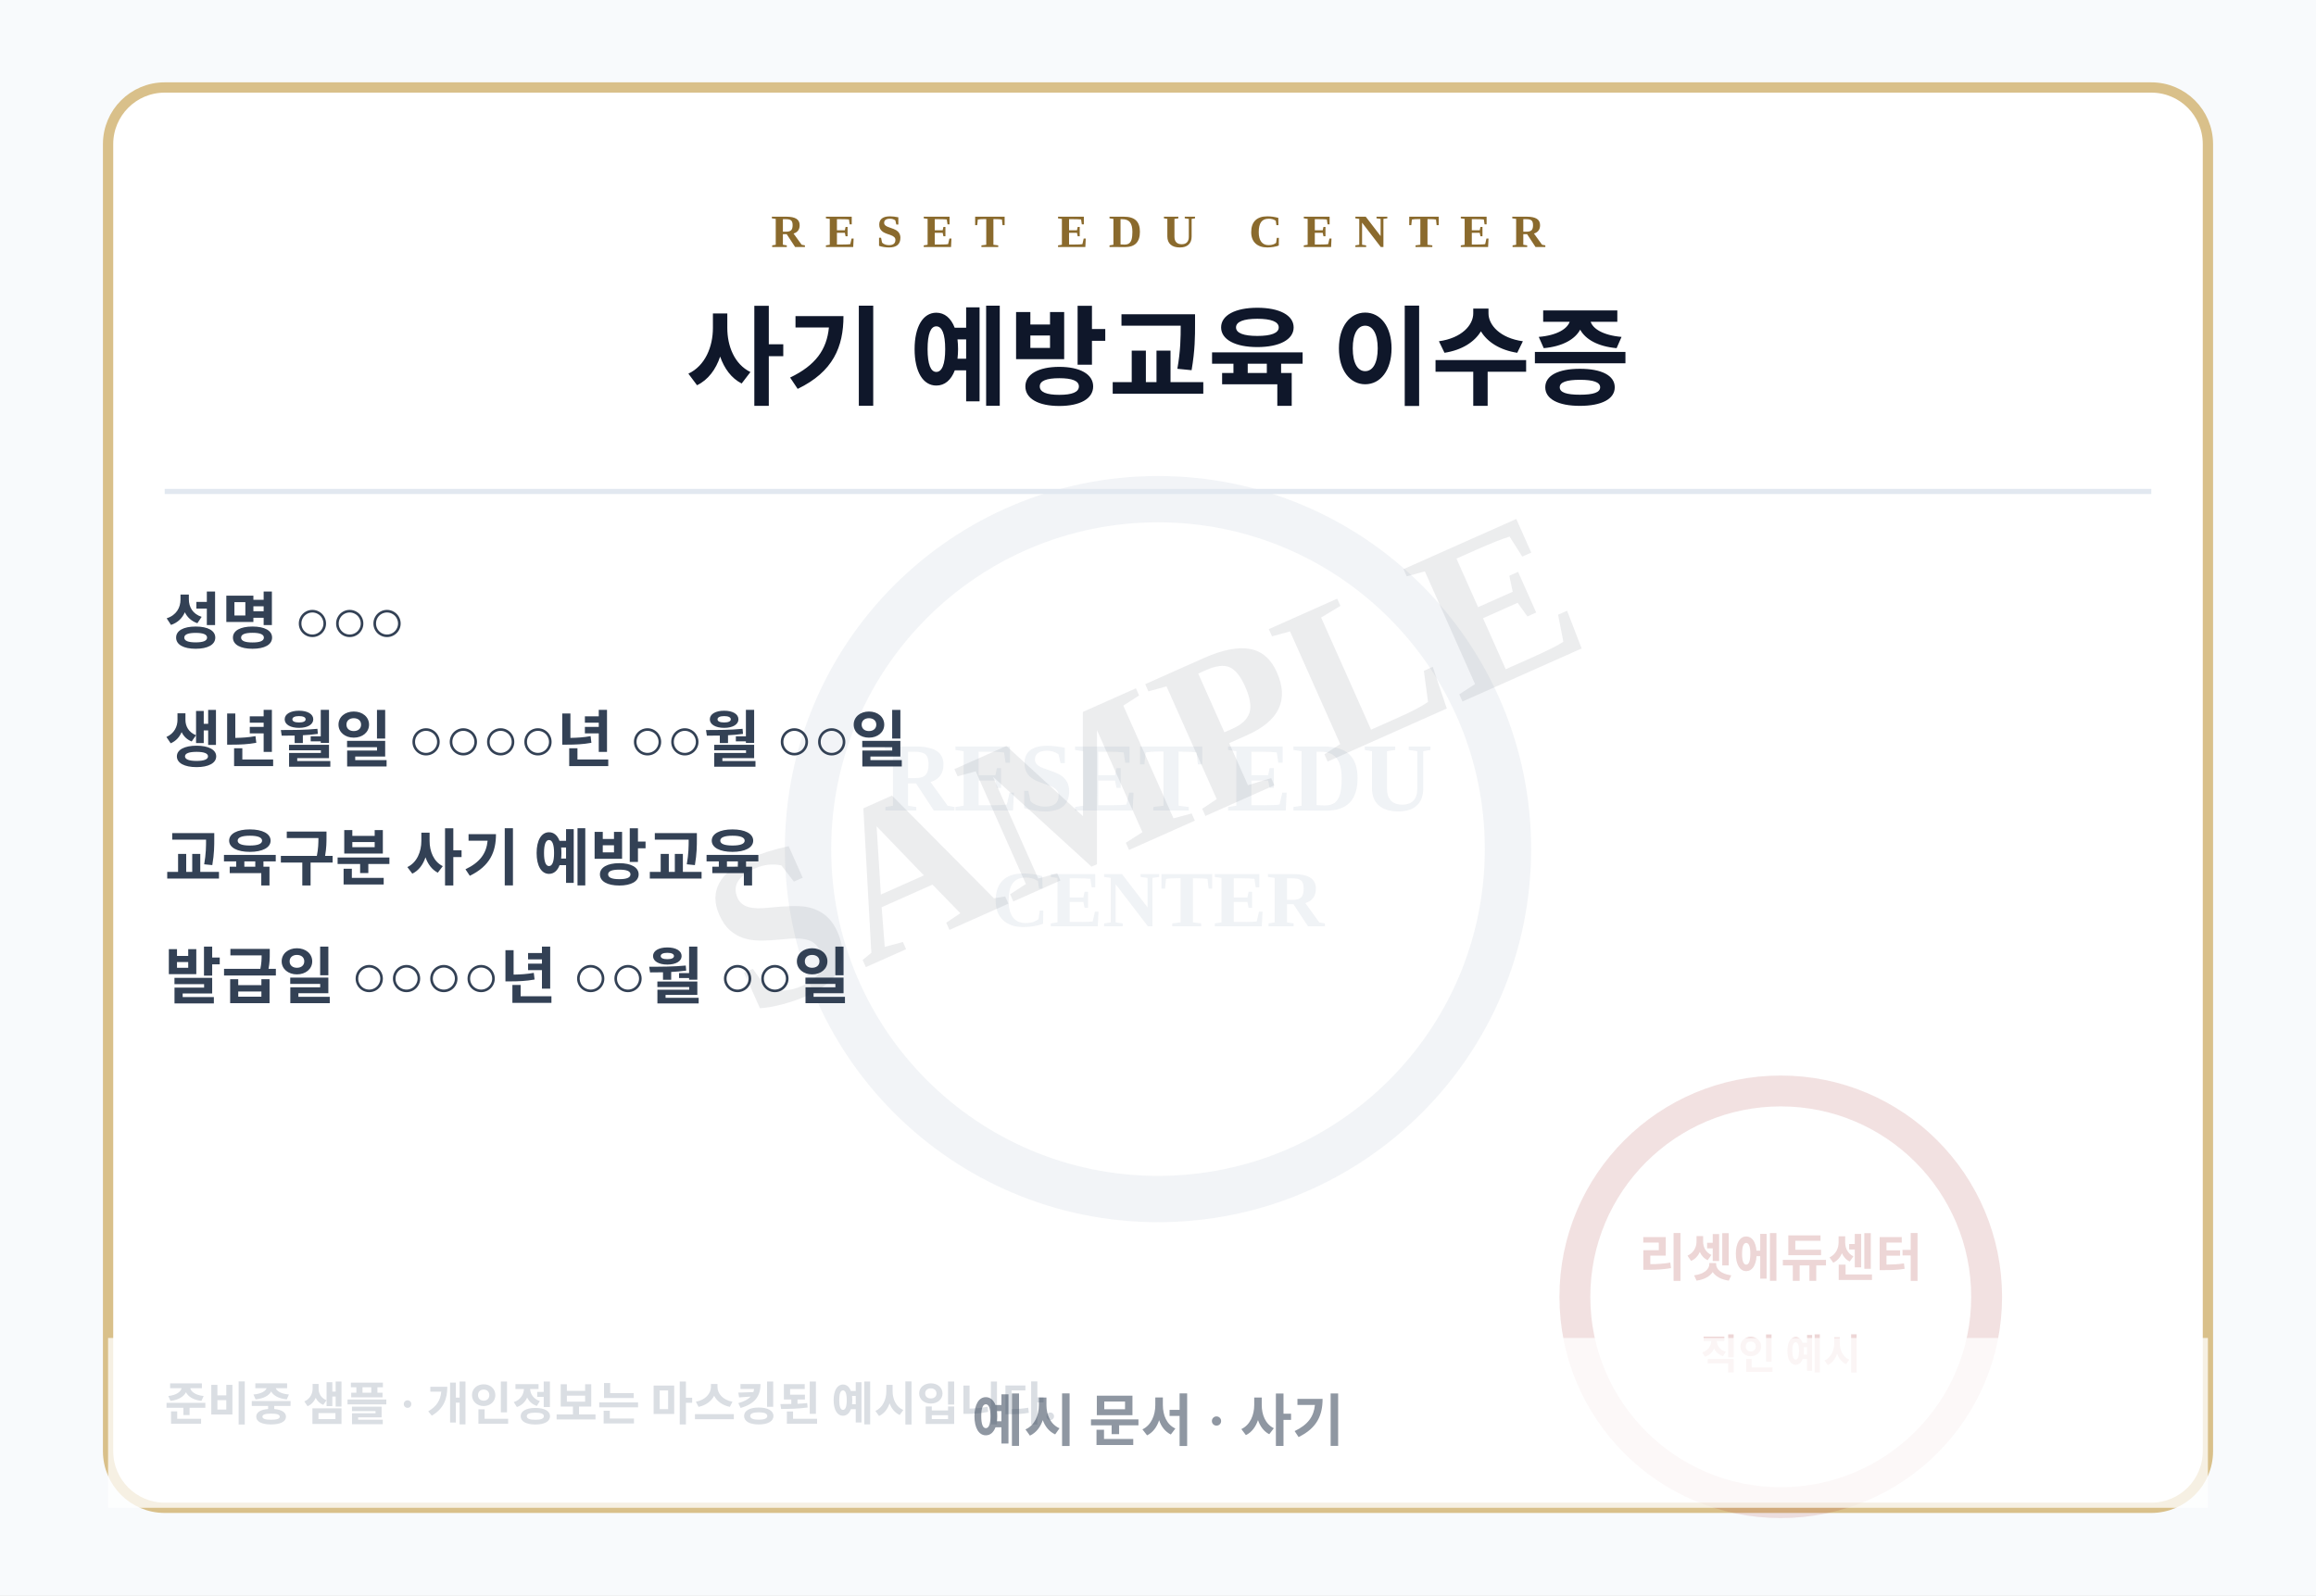
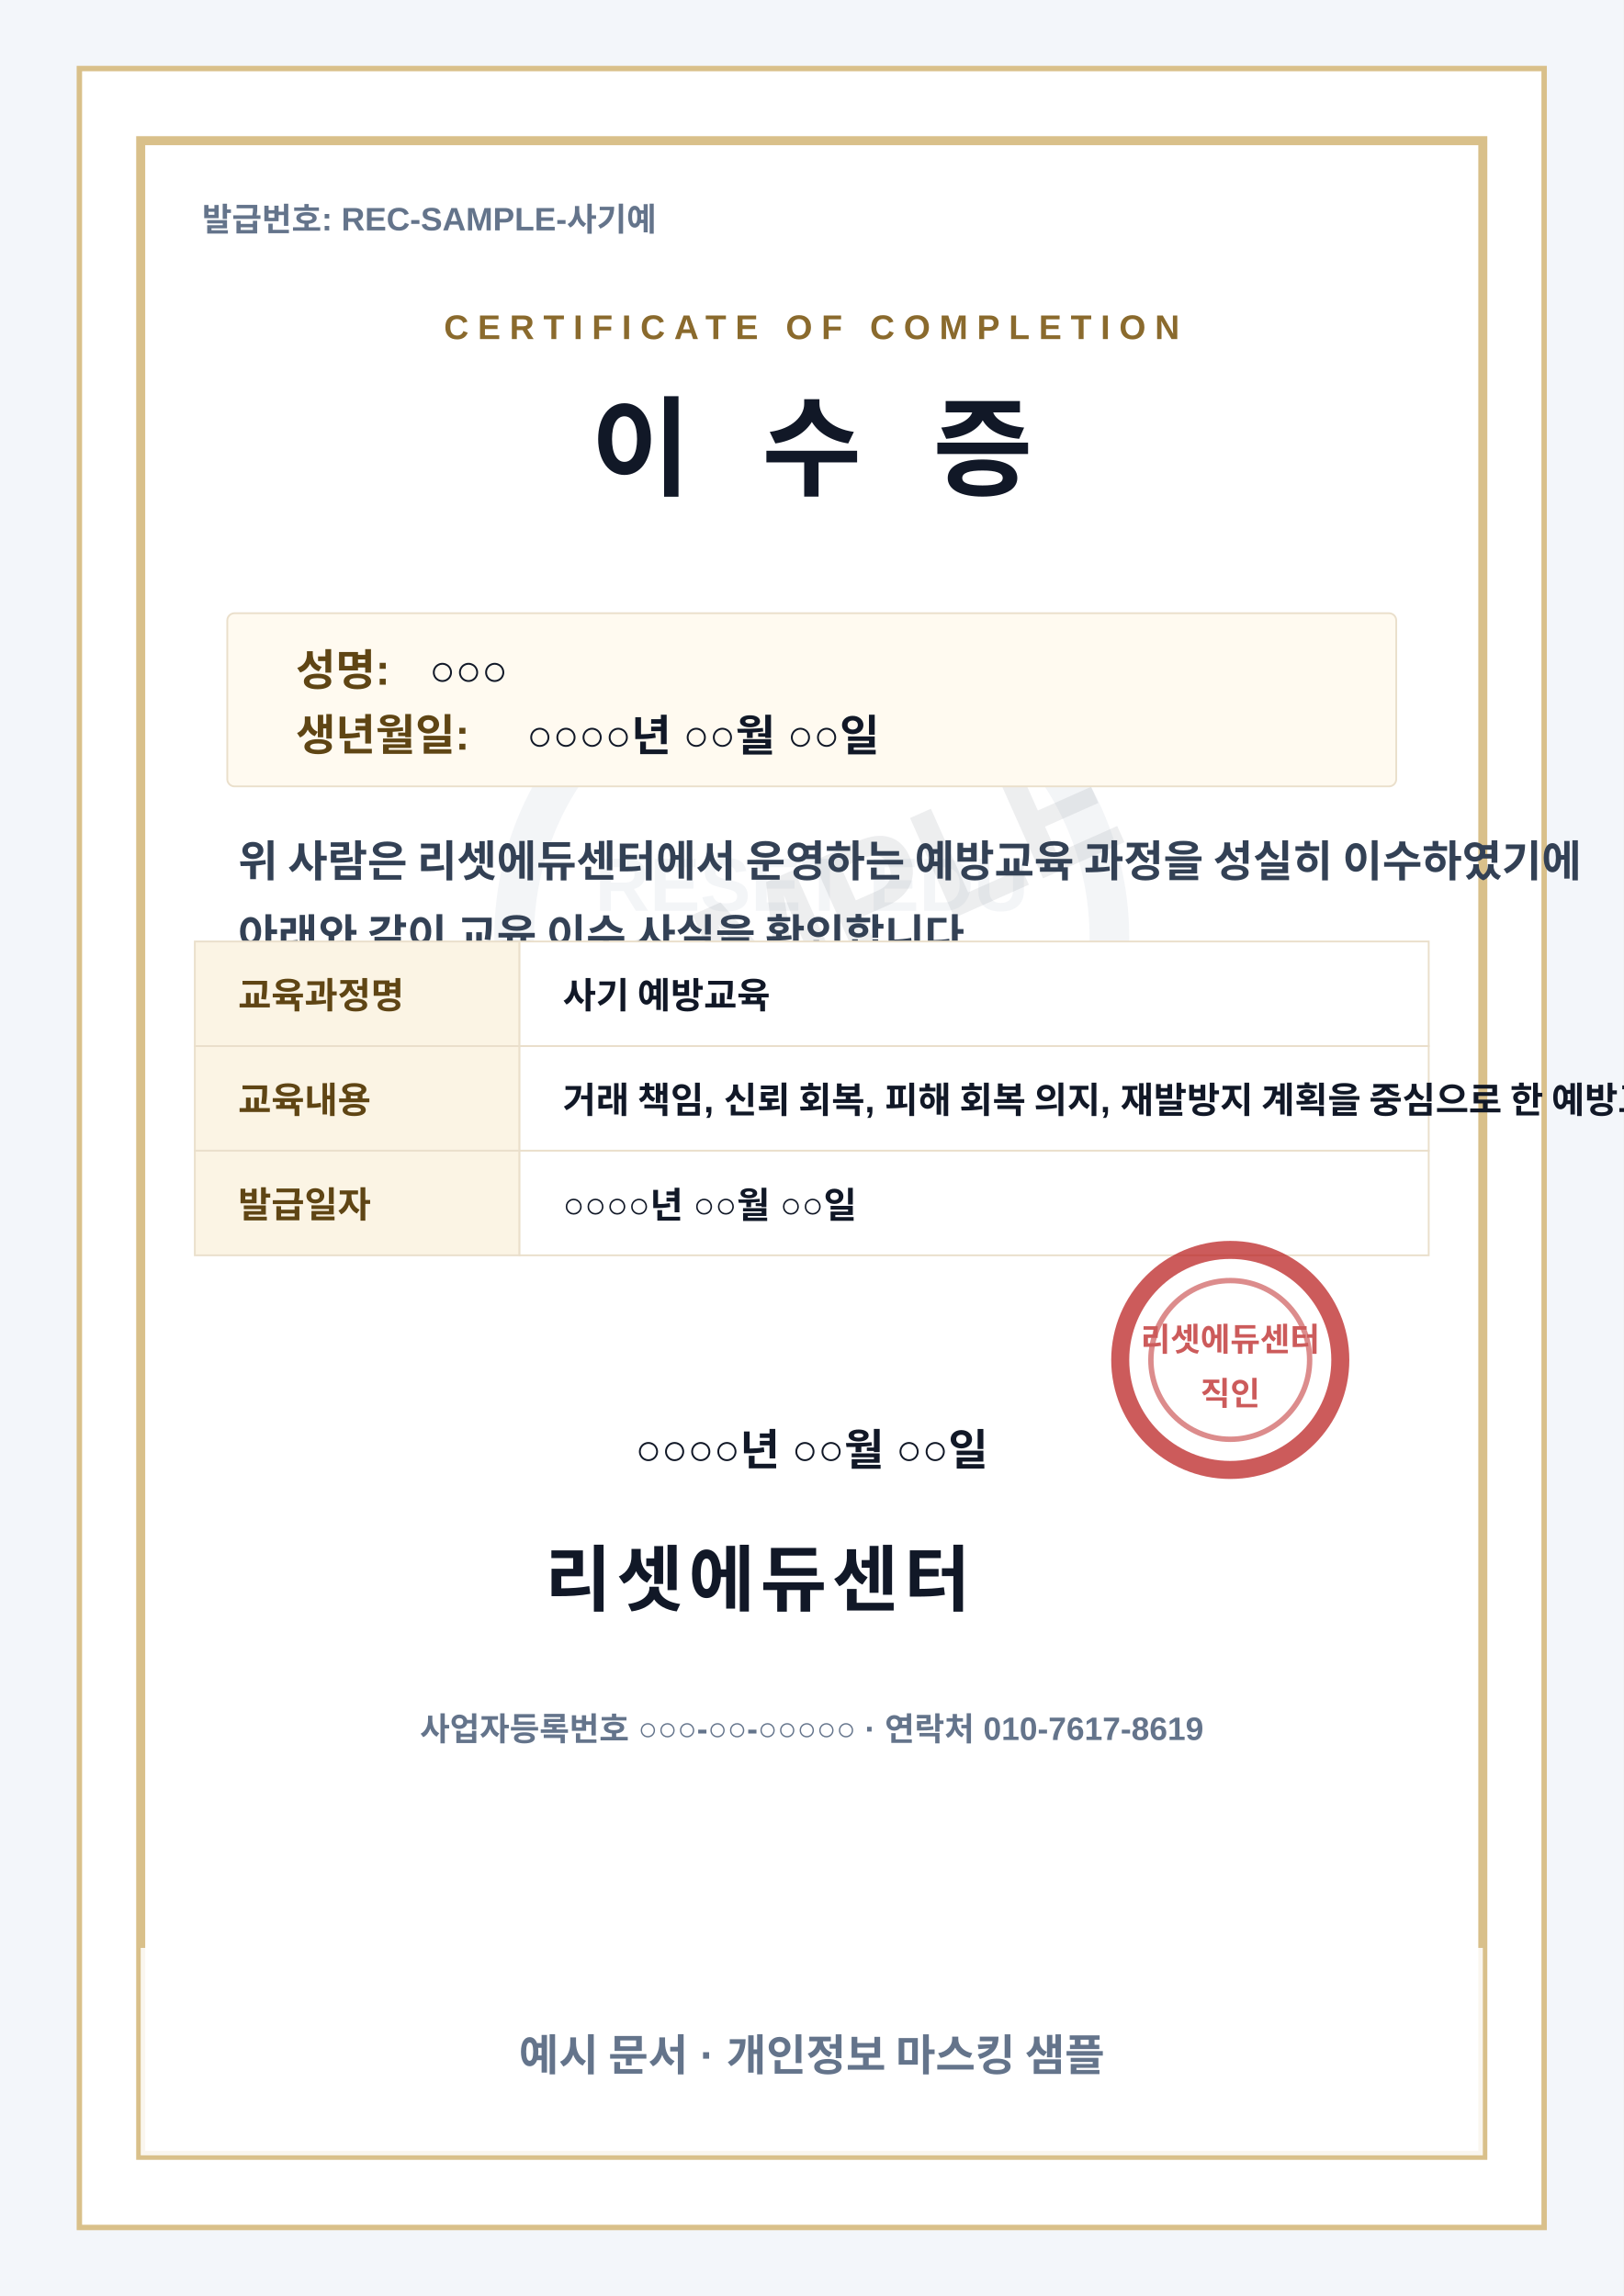
- <svg xmlns="http://www.w3.org/2000/svg" width="900" height="620" viewBox="0 0 900 620" role="img" aria-label="사기 예방교육 이수증 예시 문서">
-   <rect width="900" height="620" fill="#f8fafc" />
-   <rect x="42" y="34" width="816" height="552" rx="22" fill="#ffffff" stroke="#d9c08a" stroke-width="4" />
-   <circle cx="450" cy="330" r="136" fill="none" stroke="#173968" stroke-width="18" opacity="0.055" />
-   <text x="450" y="315" text-anchor="middle" font-size="38" font-weight="900" fill="#173968" opacity="0.065">RESET EDU</text>
-   <text x="450" y="360" text-anchor="middle" font-size="31" font-weight="900" fill="#173968" opacity="0.065">CENTER</text>
-   <text x="450" y="96" text-anchor="middle" font-size="18" font-weight="800" letter-spacing="8" fill="#8a6a2d">RESET EDU CENTER</text>
-   <text x="450" y="154" text-anchor="middle" font-size="42" font-weight="900" fill="#0f172a">사기 예방교육 이수증</text>
-   <rect x="64" y="190" width="772" height="2" fill="#e2e8f0" />
-   <text x="64" y="250" font-size="24" font-weight="700" fill="#334155">성명  ○○○</text>
-   <text x="64" y="296" font-size="24" font-weight="700" fill="#334155">생년월일  ○○○○년 ○○월 ○○일</text>
-   <text x="64" y="342" font-size="24" font-weight="700" fill="#334155">교육구분  사기 예방교육</text>
-   <text x="64" y="388" font-size="24" font-weight="700" fill="#334155">발급일  ○○○○년 ○○월 ○○일</text>
-   <rect x="612" y="424" width="160" height="160" rx="80" fill="none" stroke="#991b1b" stroke-width="12" opacity="0.13" />
-   <text x="692" y="496" text-anchor="middle" font-size="20" font-weight="900" fill="#991b1b" opacity="0.18">리셋에듀센터</text>
-   <text x="692" y="532" text-anchor="middle" font-size="16" font-weight="900" fill="#991b1b" opacity="0.18">직인 예시</text>
-   <g transform="rotate(-24 450 310)">
-     <text x="450" y="324" text-anchor="middle" font-size="86" font-weight="900" fill="#0f172a" opacity="0.08">SAMPLE</text>
+ <svg xmlns="http://www.w3.org/2000/svg" width="900" height="1273" viewBox="0 0 900 1273" role="img" aria-label="이 수 증 예시">
+   <rect width="900" height="1273" fill="#f3f6fa" />
+   <rect x="44" y="38" width="812" height="1197" fill="#ffffff" stroke="#d9c08a" stroke-width="3" />
+   <rect x="78" y="78" width="744" height="1117" fill="#ffffff" stroke="#d9c08a" stroke-width="5" />
+   <g opacity="0.052">
+     <circle cx="450" cy="520" r="165" fill="none" stroke="#173968" stroke-width="22" />
+     <text x="450" y="505" text-anchor="middle" font-family="Arial, 'Noto Sans KR', sans-serif" font-size="42" font-weight="900" fill="#173968">RESET EDU</text>
+     <text x="450" y="555" text-anchor="middle" font-family="Arial, 'Noto Sans KR', sans-serif" font-size="36" font-weight="900" fill="#173968">CENTER</text>
  </g>
-   <text x="64" y="552" font-size="18" font-weight="700" fill="#64748b">준비중 샘플 · 개인정보는 마스킹된 예시입니다.</text>
-   <rect x="42" y="520" width="816" height="66" fill="#ffffff" opacity="0.76" />
-   <text x="450" y="560" text-anchor="middle" font-size="22" font-weight="900" fill="#334155" opacity="0.55">예시 문서 · 사기</text>
+   <g transform="rotate(-24 450 520)">
+     <text opacity="0.075" x="450" y="542" text-anchor="middle" font-family="Arial, 'Noto Sans KR', sans-serif" font-size="88" font-weight="900" fill="#0f172a">SAMPLE</text>
+   </g>
+   <text x="112" y="128" text-anchor="start" font-family="Arial, 'Noto Sans KR', sans-serif" font-size="18" font-weight="800" fill="#64748b">발급번호: REC-SAMPLE-사기예</text>
+   <text letter-spacing="5" x="450" y="188" text-anchor="middle" font-family="Arial, 'Noto Sans KR', sans-serif" font-size="19" font-weight="800" fill="#8a6a2d">CERTIFICATE OF COMPLETION</text>
+   <text letter-spacing="13" x="450" y="270" text-anchor="middle" font-family="Arial, 'Noto Sans KR', sans-serif" font-size="60" font-weight="900" fill="#111827">이 수 증</text>
+   <g>
+     <rect x="126" y="340" width="648" height="96" rx="4" fill="#fffaf0" stroke="#eadfcb" />
+     <text x="164" y="380" text-anchor="start" font-family="Arial, 'Noto Sans KR', sans-serif" font-size="24" font-weight="900" fill="#5f4514">성명:</text>
+     <text x="238" y="380" text-anchor="start" font-family="Arial, 'Noto Sans KR', sans-serif" font-size="24" font-weight="900" fill="#111827">○○○</text>
+     <text x="164" y="416" text-anchor="start" font-family="Arial, 'Noto Sans KR', sans-serif" font-size="24" font-weight="900" fill="#5f4514">생년월일:</text>
+     <text x="292" y="416" text-anchor="start" font-family="Arial, 'Noto Sans KR', sans-serif" font-size="24" font-weight="900" fill="#111827">○○○○년 ○○월 ○○일</text>
+   </g>
+   <text x="132" y="486" text-anchor="start" font-family="Arial, 'Noto Sans KR', sans-serif" font-size="24" font-weight="700" fill="#334155">위 사람은 리셋에듀센터에서 운영하는 예방교육 과정을 성실히 이수하였기에</text>
+   <text x="132" y="527" text-anchor="start" font-family="Arial, 'Noto Sans KR', sans-serif" font-size="24" font-weight="700" fill="#334155">아래와 같이 교육 이수 사실을 확인합니다.</text>
+   <g>
+     <rect x="108" y="522" width="180" height="58" fill="#fbf4e4" stroke="#eadfcb" />
+     <rect x="288" y="522" width="504" height="58" fill="#ffffff" stroke="#eadfcb" />
+     <text x="132" y="559" text-anchor="start" font-family="Arial, 'Noto Sans KR', sans-serif" font-size="20" font-weight="900" fill="#5f4514">교육과정명</text>
+     <text x="312" y="559" text-anchor="start" font-family="Arial, 'Noto Sans KR', sans-serif" font-size="20" font-weight="800" fill="#111827">사기 예방교육</text>
+   </g>
+   <g>
+     <rect x="108" y="580" width="180" height="58" fill="#fbf4e4" stroke="#eadfcb" />
+     <rect x="288" y="580" width="504" height="58" fill="#ffffff" stroke="#eadfcb" />
+     <text x="132" y="617" text-anchor="start" font-family="Arial, 'Noto Sans KR', sans-serif" font-size="20" font-weight="900" fill="#5f4514">교육내용</text>
+     <text x="312" y="617" text-anchor="start" font-family="Arial, 'Noto Sans KR', sans-serif" font-size="20" font-weight="800" fill="#111827">거래 책임, 신뢰 회복, 피해 회복 의지, 재발방지 계획을 중심으로 한 예방교육 과정</text>
+   </g>
+   <g>
+     <rect x="108" y="638" width="180" height="58" fill="#fbf4e4" stroke="#eadfcb" />
+     <rect x="288" y="638" width="504" height="58" fill="#ffffff" stroke="#eadfcb" />
+     <text x="132" y="675" text-anchor="start" font-family="Arial, 'Noto Sans KR', sans-serif" font-size="20" font-weight="900" fill="#5f4514">발급일자</text>
+     <text x="312" y="675" text-anchor="start" font-family="Arial, 'Noto Sans KR', sans-serif" font-size="20" font-weight="800" fill="#111827">○○○○년 ○○월 ○○일</text>
+   </g>
+   <g>
+     <text x="450" y="812" text-anchor="middle" font-family="Arial, 'Noto Sans KR', sans-serif" font-size="24" font-weight="800" fill="#111827">○○○○년 ○○월 ○○일</text>
+     <text letter-spacing="3" x="420" y="890" text-anchor="middle" font-family="Arial, 'Noto Sans KR', sans-serif" font-size="40" font-weight="900" fill="#111827">리셋에듀센터</text>
+     <g opacity="0.72">
+       <circle cx="682" cy="754" r="61" fill="none" stroke="#b91c1c" stroke-width="10" />
+       <circle cx="682" cy="754" r="44" fill="none" stroke="#b91c1c" stroke-width="3" opacity="0.7" />
+       <text x="682" y="749" text-anchor="middle" font-family="Arial, 'Noto Sans KR', sans-serif" font-size="18" font-weight="900" fill="#b91c1c">리셋에듀센터</text>
+       <text x="682" y="779" text-anchor="middle" font-family="Arial, 'Noto Sans KR', sans-serif" font-size="18" font-weight="900" fill="#b91c1c">직인</text>
+     </g>
+     <text x="450" y="965" text-anchor="middle" font-family="Arial, 'Noto Sans KR', sans-serif" font-size="18" font-weight="700" fill="#64748b">사업자등록번호 ○○○-○○-○○○○○ · 연락처 010-7617-8619</text>
+   </g>
+   <rect x="78" y="1080" width="744" height="115" fill="#ffffff" opacity="0.86" />
+   <text x="450" y="1148" text-anchor="middle" font-family="Arial, 'Noto Sans KR', sans-serif" font-size="24" font-weight="900" fill="#64748b">예시 문서 · 개인정보 마스킹 샘플</text>
</svg>
